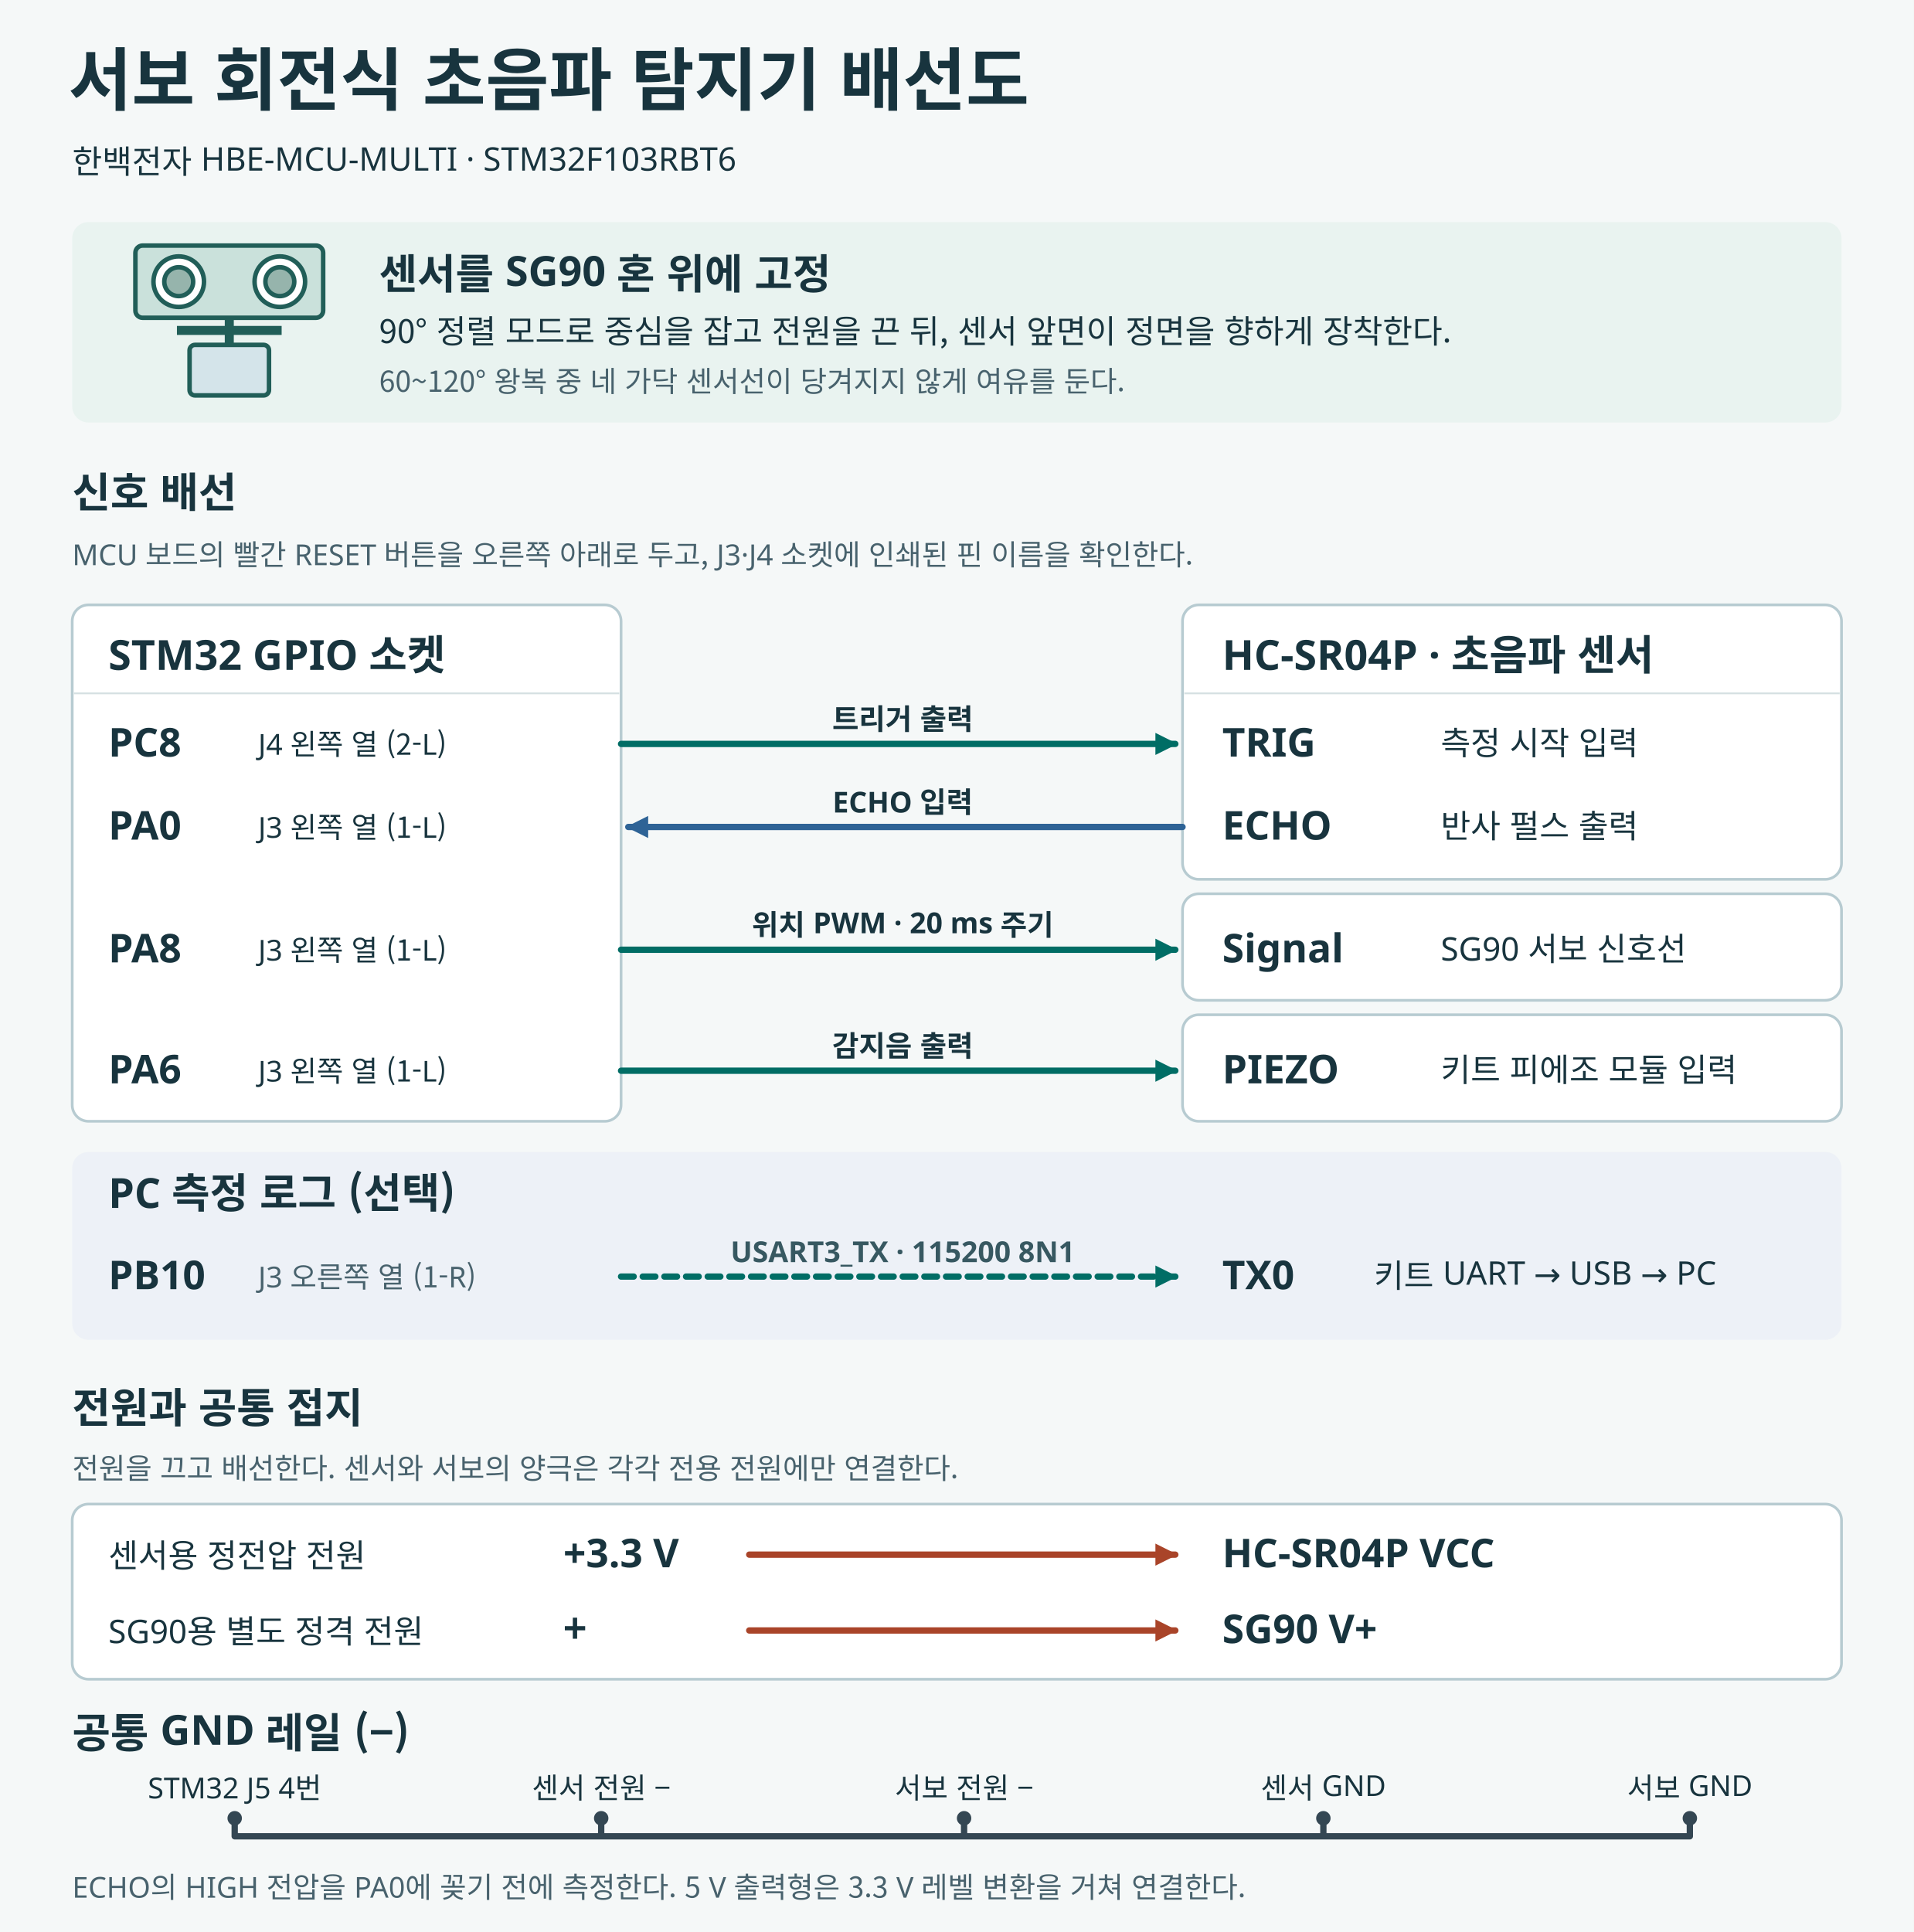
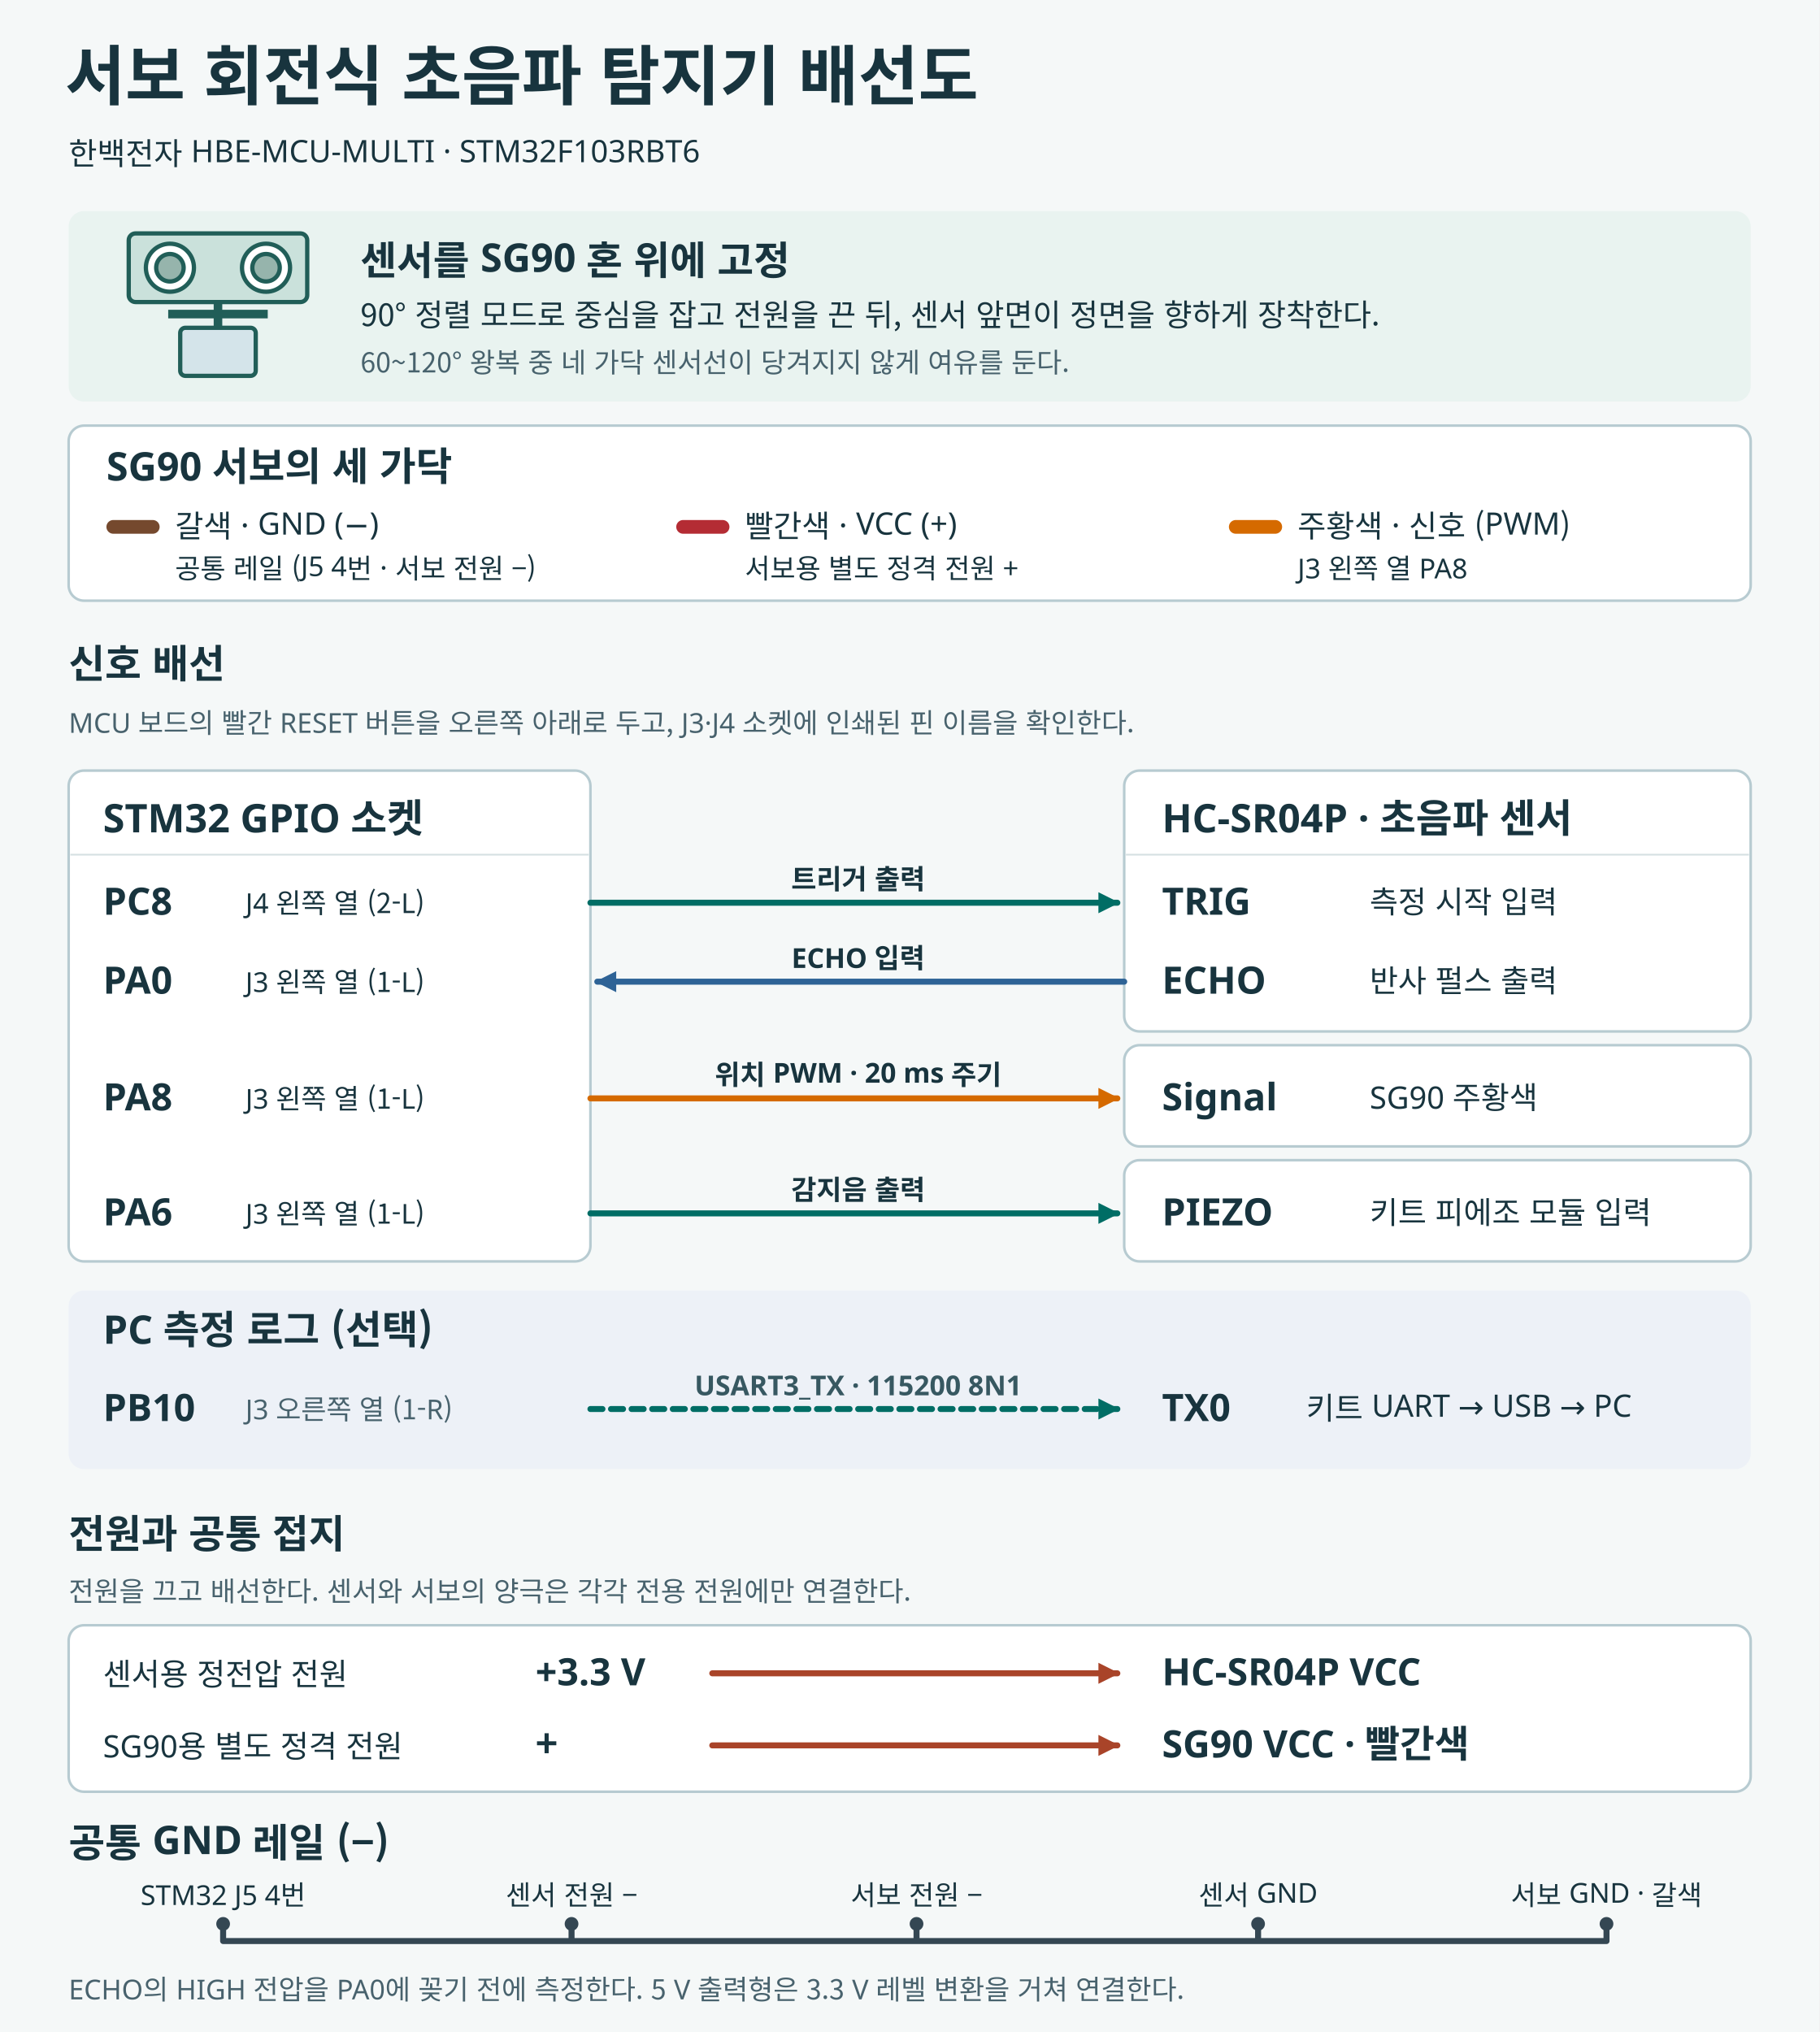
- <svg xmlns="http://www.w3.org/2000/svg" width="1060" height="1070" viewBox="0 0 1060 1070" role="img" aria-labelledby="title desc" xml:lang="ko">
+ <svg xmlns="http://www.w3.org/2000/svg" width="1060" height="1184" viewBox="0 0 1060 1184" role="img" aria-labelledby="title desc" xml:lang="ko">
  <defs>
    <style>
      text { font-family: "Malgun Gothic", "Apple SD Gothic Neo", "Noto Sans KR", sans-serif; fill: #18343e; }
      .title { font-size: 38px; font-weight: 700; }
      .section { font-size: 23px; font-weight: 700; }
      .pin { font-size: 22px; font-weight: 700; }
      .body { font-size: 18px; }
      .note { font-size: 16px; fill: #48626d; }
      .signal { font-size: 16px; font-weight: 700; fill: #375861; text-anchor: middle; }
      .panel { fill: white; stroke: #b7cbd1; stroke-width: 1.5; }
      .net { fill: none; stroke-width: 3.5; stroke-linecap: round; }
    </style>
    <marker id="drive" viewBox="0 0 10 10" markerWidth="3.5" markerHeight="3.5" refX="9" refY="5" orient="auto">
      <path d="M0 0 L10 5 L0 10 Z" fill="#006d65" />
    </marker>
+     <marker id="pwm" viewBox="0 0 10 10" markerWidth="3.5" markerHeight="3.5" refX="9" refY="5" orient="auto">
+       <path d="M0 0 L10 5 L0 10 Z" fill="#d56a00" />
+     </marker>
    <marker id="echo" viewBox="0 0 10 10" markerWidth="3.5" markerHeight="3.5" refX="9" refY="5" orient="auto">
      <path d="M0 0 L10 5 L0 10 Z" fill="#2e6396" />
    </marker>
    <marker id="power" viewBox="0 0 10 10" markerWidth="3.5" markerHeight="3.5" refX="9" refY="5" orient="auto">
      <path d="M0 0 L10 5 L0 10 Z" fill="#a94429" />
    </marker>
  </defs>
-   <rect width="1060" height="1070" fill="#f5f8f8" />
+   <rect width="1060" height="1184" fill="#f5f8f8" />
  <text x="38" y="58" class="title">서보 회전식 초음파 탐지기 배선도</text>
  <text x="40" y="96" class="body">한백전자 HBE-MCU-MULTI · STM32F103RBT6</text>
  <rect x="40" y="123" width="980" height="111" rx="9" fill="#e9f3f0" />
  <g stroke="#215e58" stroke-width="2.5">
    <rect x="75" y="136" width="104" height="40" rx="4" fill="#cae1db" />
    <circle cx="99" cy="156" r="14" fill="#fff" />
    <circle cx="155" cy="156" r="14" fill="#fff" />
    <circle cx="99" cy="156" r="8" fill="#96b4ac" />
    <circle cx="155" cy="156" r="8" fill="#96b4ac" />
    <path d="M127 176 V191" stroke-width="5" />
    <path d="M98 183 H156" stroke-width="5" />
    <rect x="105" y="191" width="44" height="28" rx="3" fill="#d4e4ea" />
  </g>
  <text x="210" y="160" class="section">센서를 SG90 혼 위에 고정</text>
  <text x="210" y="190" class="body">90° 정렬 모드로 중심을 잡고 전원을 끈 뒤, 센서 앞면이 정면을 향하게 장착한다.</text>
  <text x="210" y="217" class="note">60~120° 왕복 중 네 가닥 센서선이 당겨지지 않게 여유를 둔다.</text>
-   <text x="40" y="281" class="section">신호 배선</text>
-   <text x="40" y="313" class="note">MCU 보드의 빨간 RESET 버튼을 오른쪽 아래로 두고, J3·J4 소켓에 인쇄된 핀 이름을 확인한다.</text>
-   <rect x="40" y="335" width="304" height="286" rx="9" class="panel" />
-   <text x="60" y="371" class="section">STM32 GPIO 소켓</text>
-   <path d="M41 384 H343" stroke="#d5e0e2" />
-   <g class="pin">
-     <text x="60" y="419">PC8</text>
-     <text x="60" y="465">PA0</text>
-     <text x="60" y="533">PA8</text>
-     <text x="60" y="600">PA6</text>
+   <rect x="40" y="248" width="980" height="102" rx="9" class="panel" />
+   <text x="62" y="280" class="section">SG90 서보의 세 가닥</text>
+   <g stroke-width="8" stroke-linecap="round">
+     <path d="M66 307 h23" stroke="#75492e" />
+     <path d="M398 307 h23" stroke="#b42c34" />
+     <path d="M720 307 h23" stroke="#d56a00" />
+   </g>
+   <g class="body">
+     <text x="102" y="313">갈색 · GND (−)</text>
+     <text x="434" y="313">빨간색 · VCC (+)</text>
+     <text x="756" y="313">주황색 · 신호 (PWM)</text>
  </g>
  <g class="note">
-     <text x="143" y="418">J4 왼쪽 열 (2-L)</text>
-     <text x="143" y="464">J3 왼쪽 열 (1-L)</text>
-     <text x="143" y="532">J3 왼쪽 열 (1-L)</text>
-     <text x="143" y="599">J3 왼쪽 열 (1-L)</text>
+     <text x="102" y="337">공통 레일 (J5 4번 · 서보 전원 −)</text>
+     <text x="434" y="337">서보용 별도 정격 전원 +</text>
+     <text x="756" y="337">J3 왼쪽 열 PA8</text>
  </g>
-   <rect x="655" y="335" width="365" height="152" rx="9" class="panel" />
-   <text x="677" y="371" class="section">HC-SR04P · 초음파 센서</text>
-   <path d="M656 384 H1019" stroke="#d5e0e2" />
-   <text x="677" y="419" class="pin">TRIG</text>
-   <text x="798" y="418" class="body">측정 시작 입력</text>
-   <text x="677" y="465" class="pin">ECHO</text>
-   <text x="798" y="464" class="body">반사 펄스 출력</text>
-   <rect x="655" y="495" width="365" height="59" rx="9" class="panel" />
-   <text x="677" y="533" class="pin">Signal</text>
-   <text x="798" y="532" class="body">SG90 서보 신호선</text>
-   <rect x="655" y="562" width="365" height="59" rx="9" class="panel" />
-   <text x="677" y="600" class="pin">PIEZO</text>
-   <text x="798" y="599" class="body">키트 피에조 모듈 입력</text>
-   <g class="net" stroke="#006d65" marker-end="url(#drive)">
-     <path d="M344 412 H651" />
-     <path d="M344 526 H651" />
-     <path d="M344 593 H651" />
+   <g transform="translate(0 114)">
+     <text x="40" y="281" class="section">신호 배선</text>
+     <text x="40" y="313" class="note">MCU 보드의 빨간 RESET 버튼을 오른쪽 아래로 두고, J3·J4 소켓에 인쇄된 핀 이름을 확인한다.</text>
+     <rect x="40" y="335" width="304" height="286" rx="9" class="panel" />
+     <text x="60" y="371" class="section">STM32 GPIO 소켓</text>
+     <path d="M41 384 H343" stroke="#d5e0e2" />
+     <g class="pin">
+       <text x="60" y="419">PC8</text>
+       <text x="60" y="465">PA0</text>
+       <text x="60" y="533">PA8</text>
+       <text x="60" y="600">PA6</text>
+     </g>
+     <g class="note">
+       <text x="143" y="418">J4 왼쪽 열 (2-L)</text>
+       <text x="143" y="464">J3 왼쪽 열 (1-L)</text>
+       <text x="143" y="532">J3 왼쪽 열 (1-L)</text>
+       <text x="143" y="599">J3 왼쪽 열 (1-L)</text>
+     </g>
+     <rect x="655" y="335" width="365" height="152" rx="9" class="panel" />
+     <text x="677" y="371" class="section">HC-SR04P · 초음파 센서</text>
+     <path d="M656 384 H1019" stroke="#d5e0e2" />
+     <text x="677" y="419" class="pin">TRIG</text>
+     <text x="798" y="418" class="body">측정 시작 입력</text>
+     <text x="677" y="465" class="pin">ECHO</text>
+     <text x="798" y="464" class="body">반사 펄스 출력</text>
+     <rect x="655" y="495" width="365" height="59" rx="9" class="panel" />
+     <text x="677" y="533" class="pin">Signal</text>
+     <text x="798" y="532" class="body">SG90 주황색</text>
+     <rect x="655" y="562" width="365" height="59" rx="9" class="panel" />
+     <text x="677" y="600" class="pin">PIEZO</text>
+     <text x="798" y="599" class="body">키트 피에조 모듈 입력</text>
+     <g class="net" stroke="#006d65" marker-end="url(#drive)">
+       <path d="M344 412 H651" />
+       <path d="M344 593 H651" />
+     </g>
+     <path d="M344 526 H651" class="net" stroke="#d56a00" marker-end="url(#pwm)" />
+     <path d="M655 458 H348" class="net" stroke="#2e6396" marker-end="url(#echo)" />
+     <g class="signal">
+       <text x="500" y="404">트리거 출력</text>
+       <text x="500" y="450">ECHO 입력</text>
+       <text x="500" y="518">위치 PWM · 20 ms 주기</text>
+       <text x="500" y="585">감지음 출력</text>
+     </g>
+     <rect x="40" y="638" width="980" height="104" fill="#edf1f7" rx="9" />
+     <text x="60" y="669" class="section">PC 측정 로그 (선택)</text>
+     <text x="60" y="714" class="pin">PB10</text>
+     <text x="143" y="713" class="note">J3 오른쪽 열 (1-R)</text>
+     <path d="M344 707 H651" class="net" stroke="#006d65" stroke-dasharray="7 5" marker-end="url(#drive)" />
+     <text x="500" y="699" class="signal">USART3_TX · 115200 8N1</text>
+     <text x="677" y="714" class="pin">TX0</text>
+     <text x="761" y="713" class="body">키트 UART → USB → PC</text>
+     <text x="40" y="788" class="section">전원과 공통 접지</text>
+     <text x="40" y="819" class="note">전원을 끄고 배선한다. 센서와 서보의 양극은 각각 전용 전원에만 연결한다.</text>
+     <rect x="40" y="833" width="980" height="97" rx="9" class="panel" />
+     <text x="60" y="868" class="body">센서용 정전압 전원</text>
+     <text x="312" y="868" class="pin">+3.3 V</text>
+     <text x="60" y="910" class="body">SG90용 별도 정격 전원</text>
+     <text x="312" y="910" class="pin">+</text>
+     <g class="net" stroke="#a94429" marker-end="url(#power)">
+       <path d="M415 861 H651" />
+       <path d="M415 903 H651" />
+     </g>
+     <text x="677" y="868" class="pin">HC-SR04P VCC</text>
+     <text x="677" y="910" class="pin">SG90 VCC · 빨간색</text>
+     <text x="40" y="968" class="section">공통 GND 레일 (−)</text>
+     <g class="note" text-anchor="middle">
+       <text x="130" y="996">STM32 J5 4번</text>
+       <text x="333" y="996">센서 전원 −</text>
+       <text x="534" y="996">서보 전원 −</text>
+       <text x="733" y="996">센서 GND</text>
+       <text x="936" y="996">서보 GND · 갈색</text>
+     </g>
+     <path d="M130 1017 H936 M130 1007 V1017 M333 1007 V1017 M534 1007 V1017 M733 1007 V1017 M936 1007 V1017" class="net" stroke="#344753" />
+     <g fill="#344753">
+       <circle cx="130" cy="1007" r="4" />
+       <circle cx="333" cy="1007" r="4" />
+       <circle cx="534" cy="1007" r="4" />
+       <circle cx="733" cy="1007" r="4" />
+       <circle cx="936" cy="1007" r="4" />
+     </g>
+     <text x="40" y="1051" class="note">ECHO의 HIGH 전압을 PA0에 꽂기 전에 측정한다. 5 V 출력형은 3.3 V 레벨 변환을 거쳐 연결한다.</text>
  </g>
-   <path d="M655 458 H348" class="net" stroke="#2e6396" marker-end="url(#echo)" />
-   <g class="signal">
-     <text x="500" y="404">트리거 출력</text>
-     <text x="500" y="450">ECHO 입력</text>
-     <text x="500" y="518">위치 PWM · 20 ms 주기</text>
-     <text x="500" y="585">감지음 출력</text>
-   </g>
-   <rect x="40" y="638" width="980" height="104" fill="#edf1f7" rx="9" />
-   <text x="60" y="669" class="section">PC 측정 로그 (선택)</text>
-   <text x="60" y="714" class="pin">PB10</text>
-   <text x="143" y="713" class="note">J3 오른쪽 열 (1-R)</text>
-   <path d="M344 707 H651" class="net" stroke="#006d65" stroke-dasharray="7 5" marker-end="url(#drive)" />
-   <text x="500" y="699" class="signal">USART3_TX · 115200 8N1</text>
-   <text x="677" y="714" class="pin">TX0</text>
-   <text x="761" y="713" class="body">키트 UART → USB → PC</text>
-   <text x="40" y="788" class="section">전원과 공통 접지</text>
-   <text x="40" y="819" class="note">전원을 끄고 배선한다. 센서와 서보의 양극은 각각 전용 전원에만 연결한다.</text>
-   <rect x="40" y="833" width="980" height="97" rx="9" class="panel" />
-   <text x="60" y="868" class="body">센서용 정전압 전원</text>
-   <text x="312" y="868" class="pin">+3.3 V</text>
-   <text x="60" y="910" class="body">SG90용 별도 정격 전원</text>
-   <text x="312" y="910" class="pin">+</text>
-   <g class="net" stroke="#a94429" marker-end="url(#power)">
-     <path d="M415 861 H651" />
-     <path d="M415 903 H651" />
-   </g>
-   <text x="677" y="868" class="pin">HC-SR04P VCC</text>
-   <text x="677" y="910" class="pin">SG90 V+</text>
-   <text x="40" y="968" class="section">공통 GND 레일 (−)</text>
-   <g class="note" text-anchor="middle">
-     <text x="130" y="996">STM32 J5 4번</text>
-     <text x="333" y="996">센서 전원 −</text>
-     <text x="534" y="996">서보 전원 −</text>
-     <text x="733" y="996">센서 GND</text>
-     <text x="936" y="996">서보 GND</text>
-   </g>
-   <path d="M130 1017 H936 M130 1007 V1017 M333 1007 V1017 M534 1007 V1017 M733 1007 V1017 M936 1007 V1017" class="net" stroke="#344753" />
-   <g fill="#344753">
-     <circle cx="130" cy="1007" r="4" />
-     <circle cx="333" cy="1007" r="4" />
-     <circle cx="534" cy="1007" r="4" />
-     <circle cx="733" cy="1007" r="4" />
-     <circle cx="936" cy="1007" r="4" />
-   </g>
-   <text x="40" y="1051" class="note">ECHO의 HIGH 전압을 PA0에 꽂기 전에 측정한다. 5 V 출력형은 3.3 V 레벨 변환을 거쳐 연결한다.</text>
</svg>
